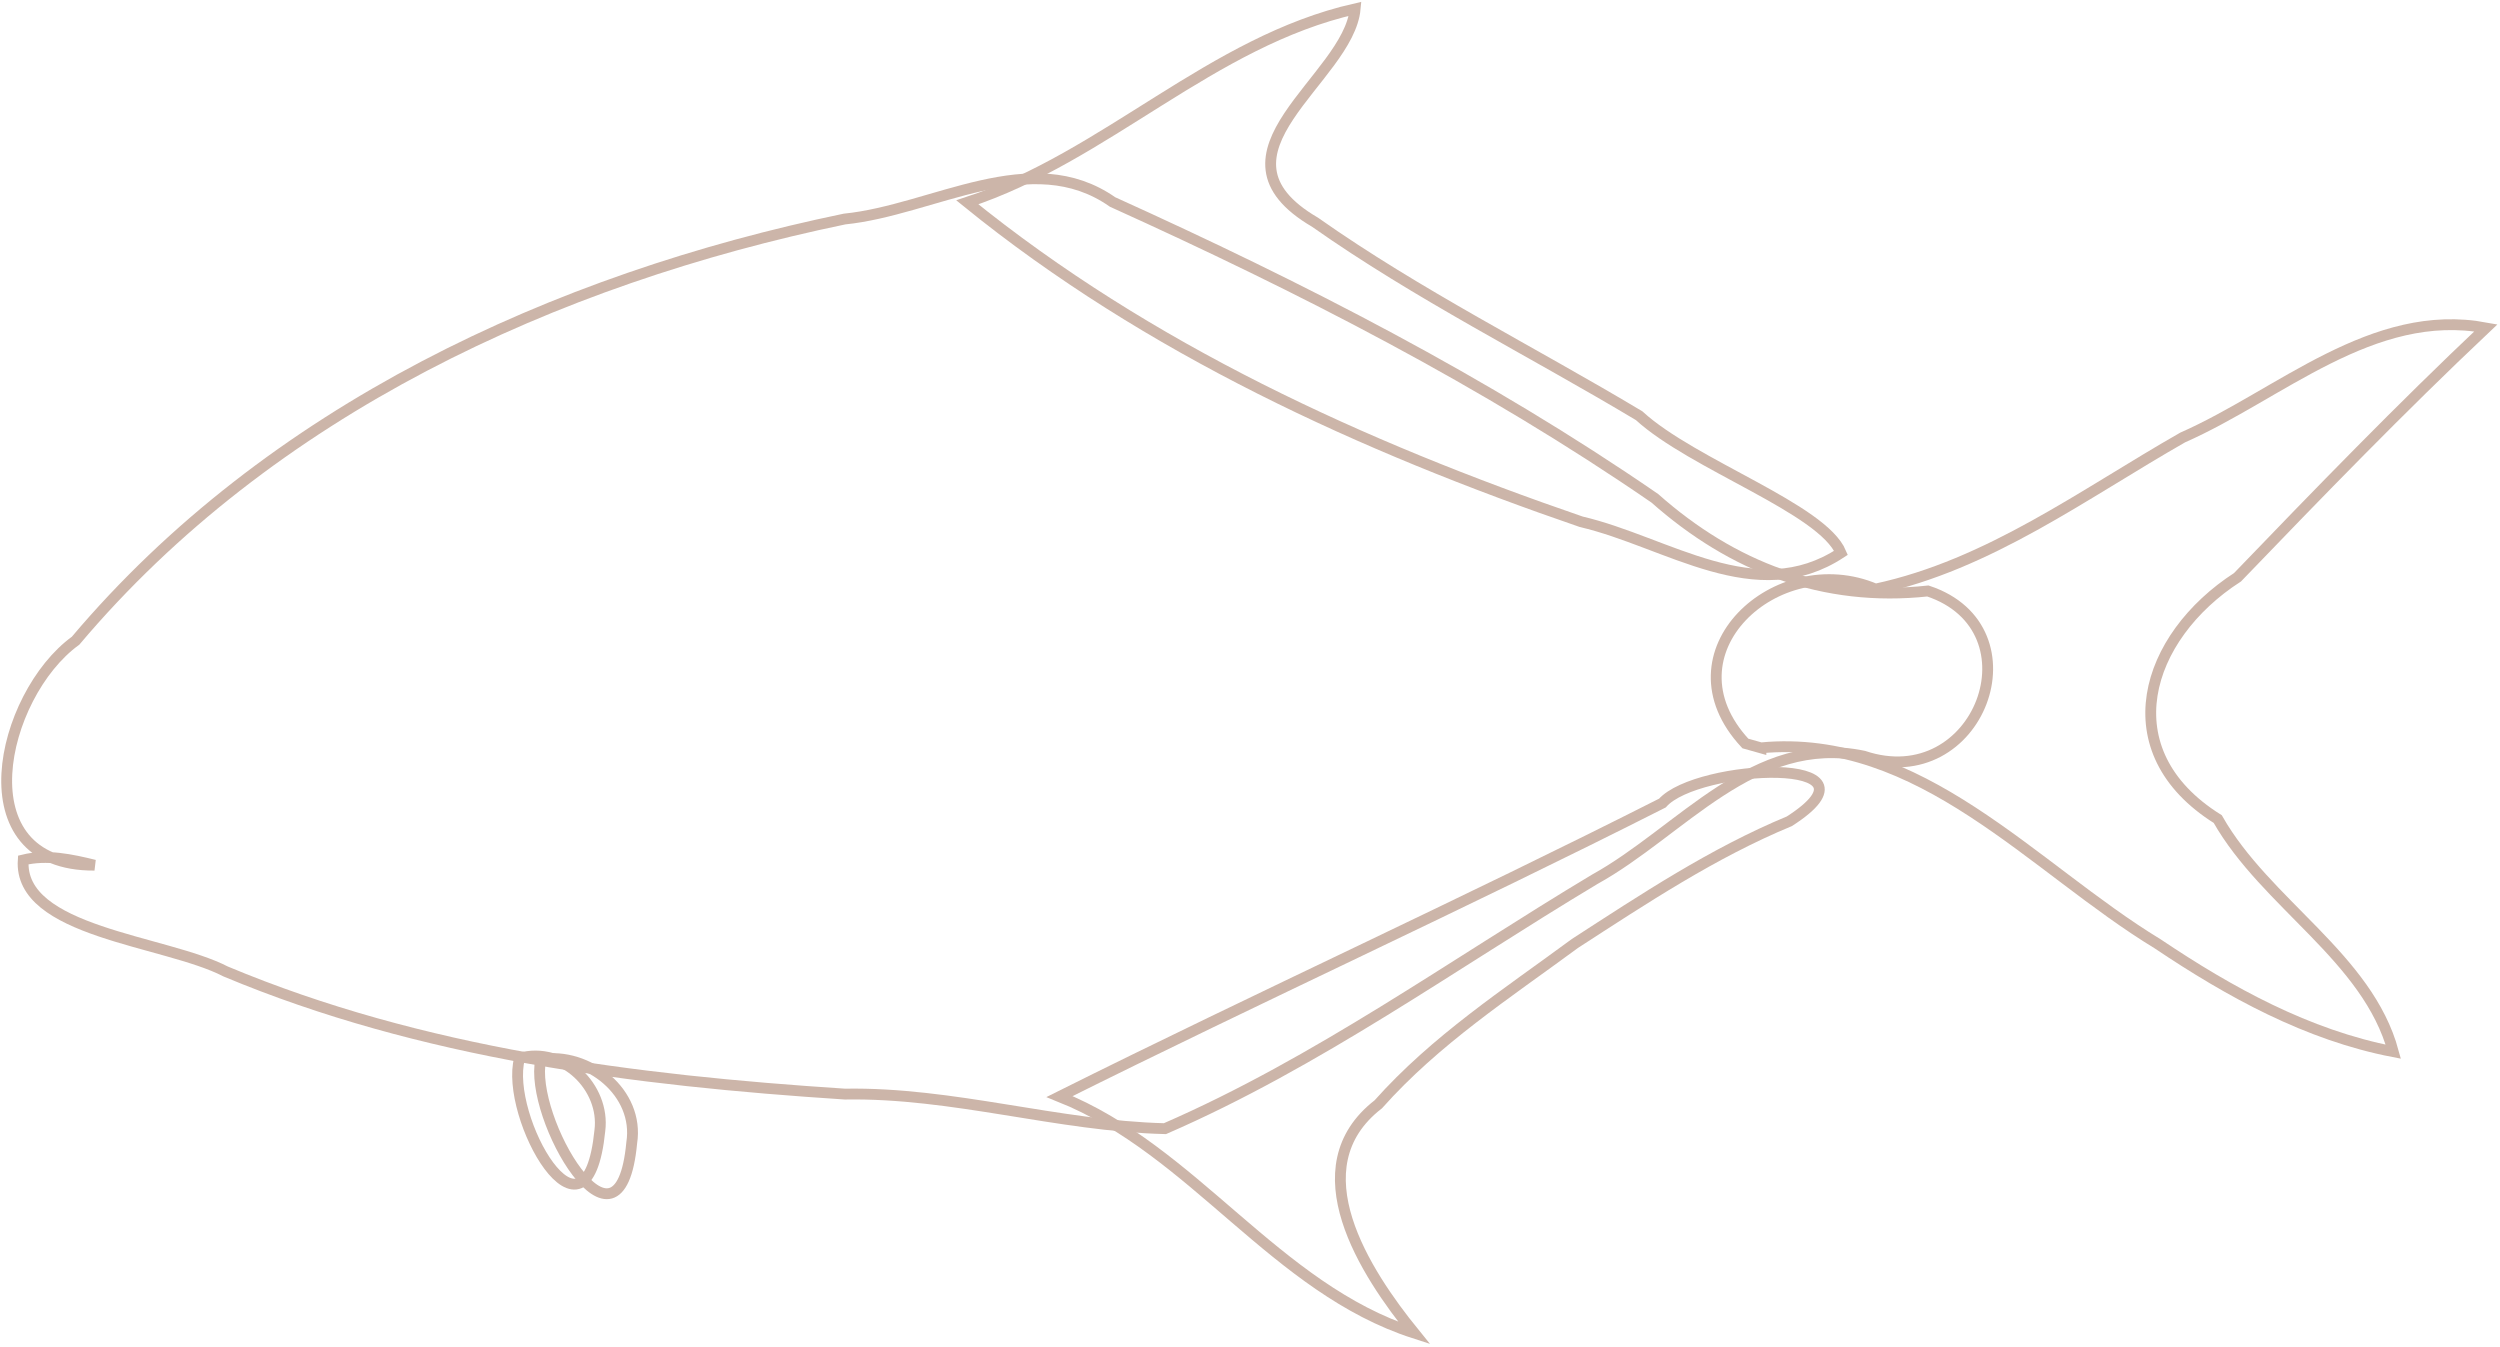
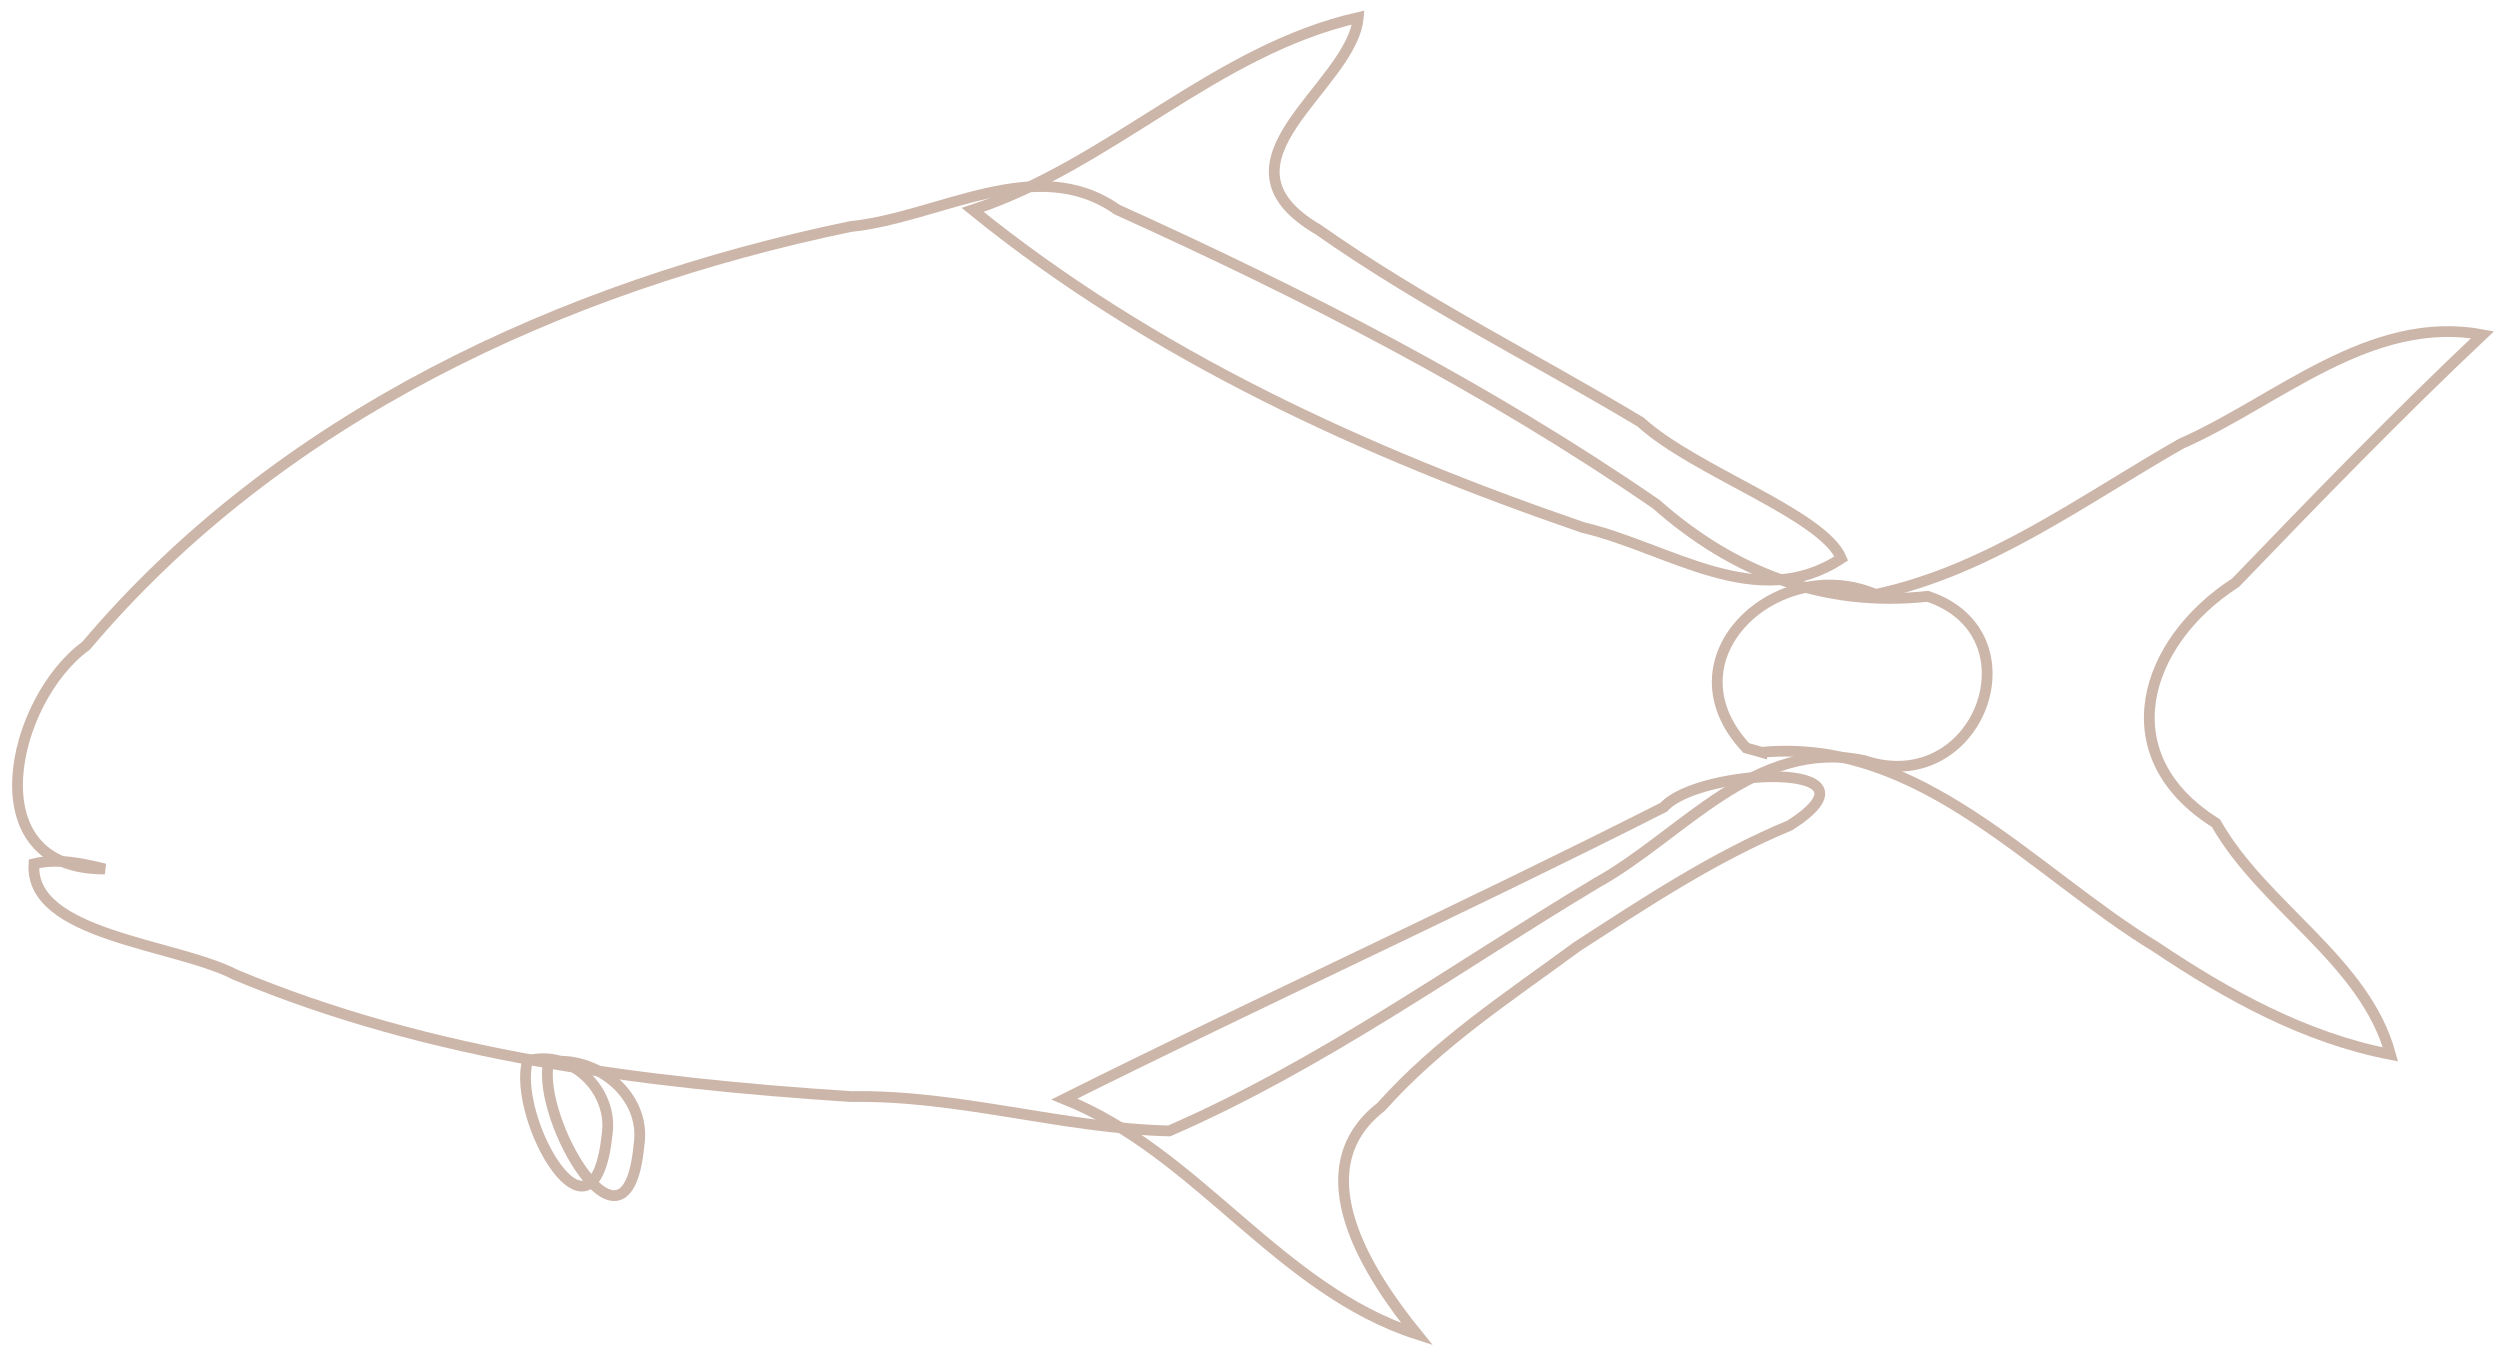
- <svg xmlns="http://www.w3.org/2000/svg" width="230.682" height="124.258" id="svg7601" version="1.1">
+ <svg xmlns="http://www.w3.org/2000/svg" width="232.011" height="125.446" id="svg7601" version="1.1">
  <defs id="defs7603" />
-   <g id="layer1" transform="translate(-260.0035,-470.4511)">
+   <g id="layer1" transform="translate(-258.9943,-469.6394)">
    <g transform="matrix(1.25,0,0,-1.25,-322.4783,937.7949)" id="g7574">
      <path vector-effect="non-scaling-stroke" style="fill:none;stroke:#CCB5A9;stroke-opacity:1;stroke-width:1px" d="m 595.972,318.671 c 11.779,1.098 20.048,-8.852 29.285,-14.466 5.308,-3.565 11.058,-6.739 17.398,-7.964 -1.888,6.96 -9.414,10.926 -12.96,17.172 -8.028,5.019 -5.367,13.454 1.459,17.849 6.005,6.241 12.035,12.462 18.334,18.409 -8.362,1.556 -15.201,-4.924 -22.384,-8.092 -7.306,-4.168 -14.29,-9.393 -22.668,-11.19 -7.268,3.095 -15.847,-4.703 -9.61,-11.397 l 1.146,-0.322 z" id="path254" />
      <g style="fill:none;stroke:#CCB5A9;stroke-opacity:1;stroke-width:1px" id="g6561">
        <path vector-effect="non-scaling-stroke" id="path238" d="m 472.959,310.009 c -9.851,-0.054 -6.93,12.556 -1.393,16.571 14.329,16.977 35.351,26.684 56.76,31.126 6.562,0.663 13.768,5.478 19.788,1.258 13.875,-6.281 27.459,-13.219 40.027,-21.872 5.73,-5.076 12.471,-7.675 20.157,-6.842 8.352,-2.772 3.769,-15.043 -4.739,-12.191 -8.083,1.701 -13.494,-5.578 -19.85,-9.091 -10.483,-6.282 -20.47,-13.517 -31.73,-18.409 -7.939,0.197 -15.637,2.69 -23.623,2.552 -15.546,1.013 -31.232,2.988 -45.714,9.051 -4.468,2.315 -15.311,2.886 -14.942,8.231 1.736,0.428 3.561,0.033 5.259,-0.384 z" style="fill:none;stroke:#CCB5A9;stroke-opacity:1;stroke-width:1px" />
        <path vector-effect="non-scaling-stroke" id="path242" d="m 505.904,295.664 c -0.938,-4.254 5.812,-15.828 6.714,-6.153 0.585,3.697 -3.22,6.727 -6.714,6.153 z" style="fill:none;stroke:#CCB5A9;stroke-opacity:1;stroke-width:1px" />
        <path vector-effect="non-scaling-stroke" id="path246" d="m 504.339,295.756 c -1.161,-4.288 4.944,-15.084 5.927,-5.337 0.405,3.182 -2.725,6.263 -5.927,5.337 z" style="fill:none;stroke:#CCB5A9;stroke-opacity:1;stroke-width:1px" />
        <path vector-effect="non-scaling-stroke" id="path250" d="m 544.198,292.929 c 9.919,-3.972 15.908,-14.142 26.184,-17.461 -3.621,4.462 -8.688,12.213 -2.657,16.886 4.243,4.762 9.465,8.153 14.518,11.876 5.077,3.285 10.186,6.682 15.829,9.02 7.654,4.91 -6.794,4.251 -9.37,1.345 -14.711,-7.448 -29.738,-14.299 -44.504,-21.666 z" style="fill:none;stroke:#CCB5A9;stroke-opacity:1;stroke-width:1px" />
        <path vector-effect="non-scaling-stroke" id="path258" d="m 537.392,358.94 c 10.227,3.363 18.007,11.872 28.629,14.284 -0.477,-5.189 -11.601,-10.708 -2.962,-15.753 7.601,-5.354 15.94,-9.5 23.924,-14.282 3.957,-3.632 13.528,-6.851 14.901,-10.122 -6.277,-4.133 -12.805,0.8 -19.177,2.292 -16.145,5.545 -31.978,12.761 -45.315,23.581 z" style="fill:none;stroke:#CCB5A9;stroke-opacity:1;stroke-width:1px" />
      </g>
    </g>
  </g>
</svg>
